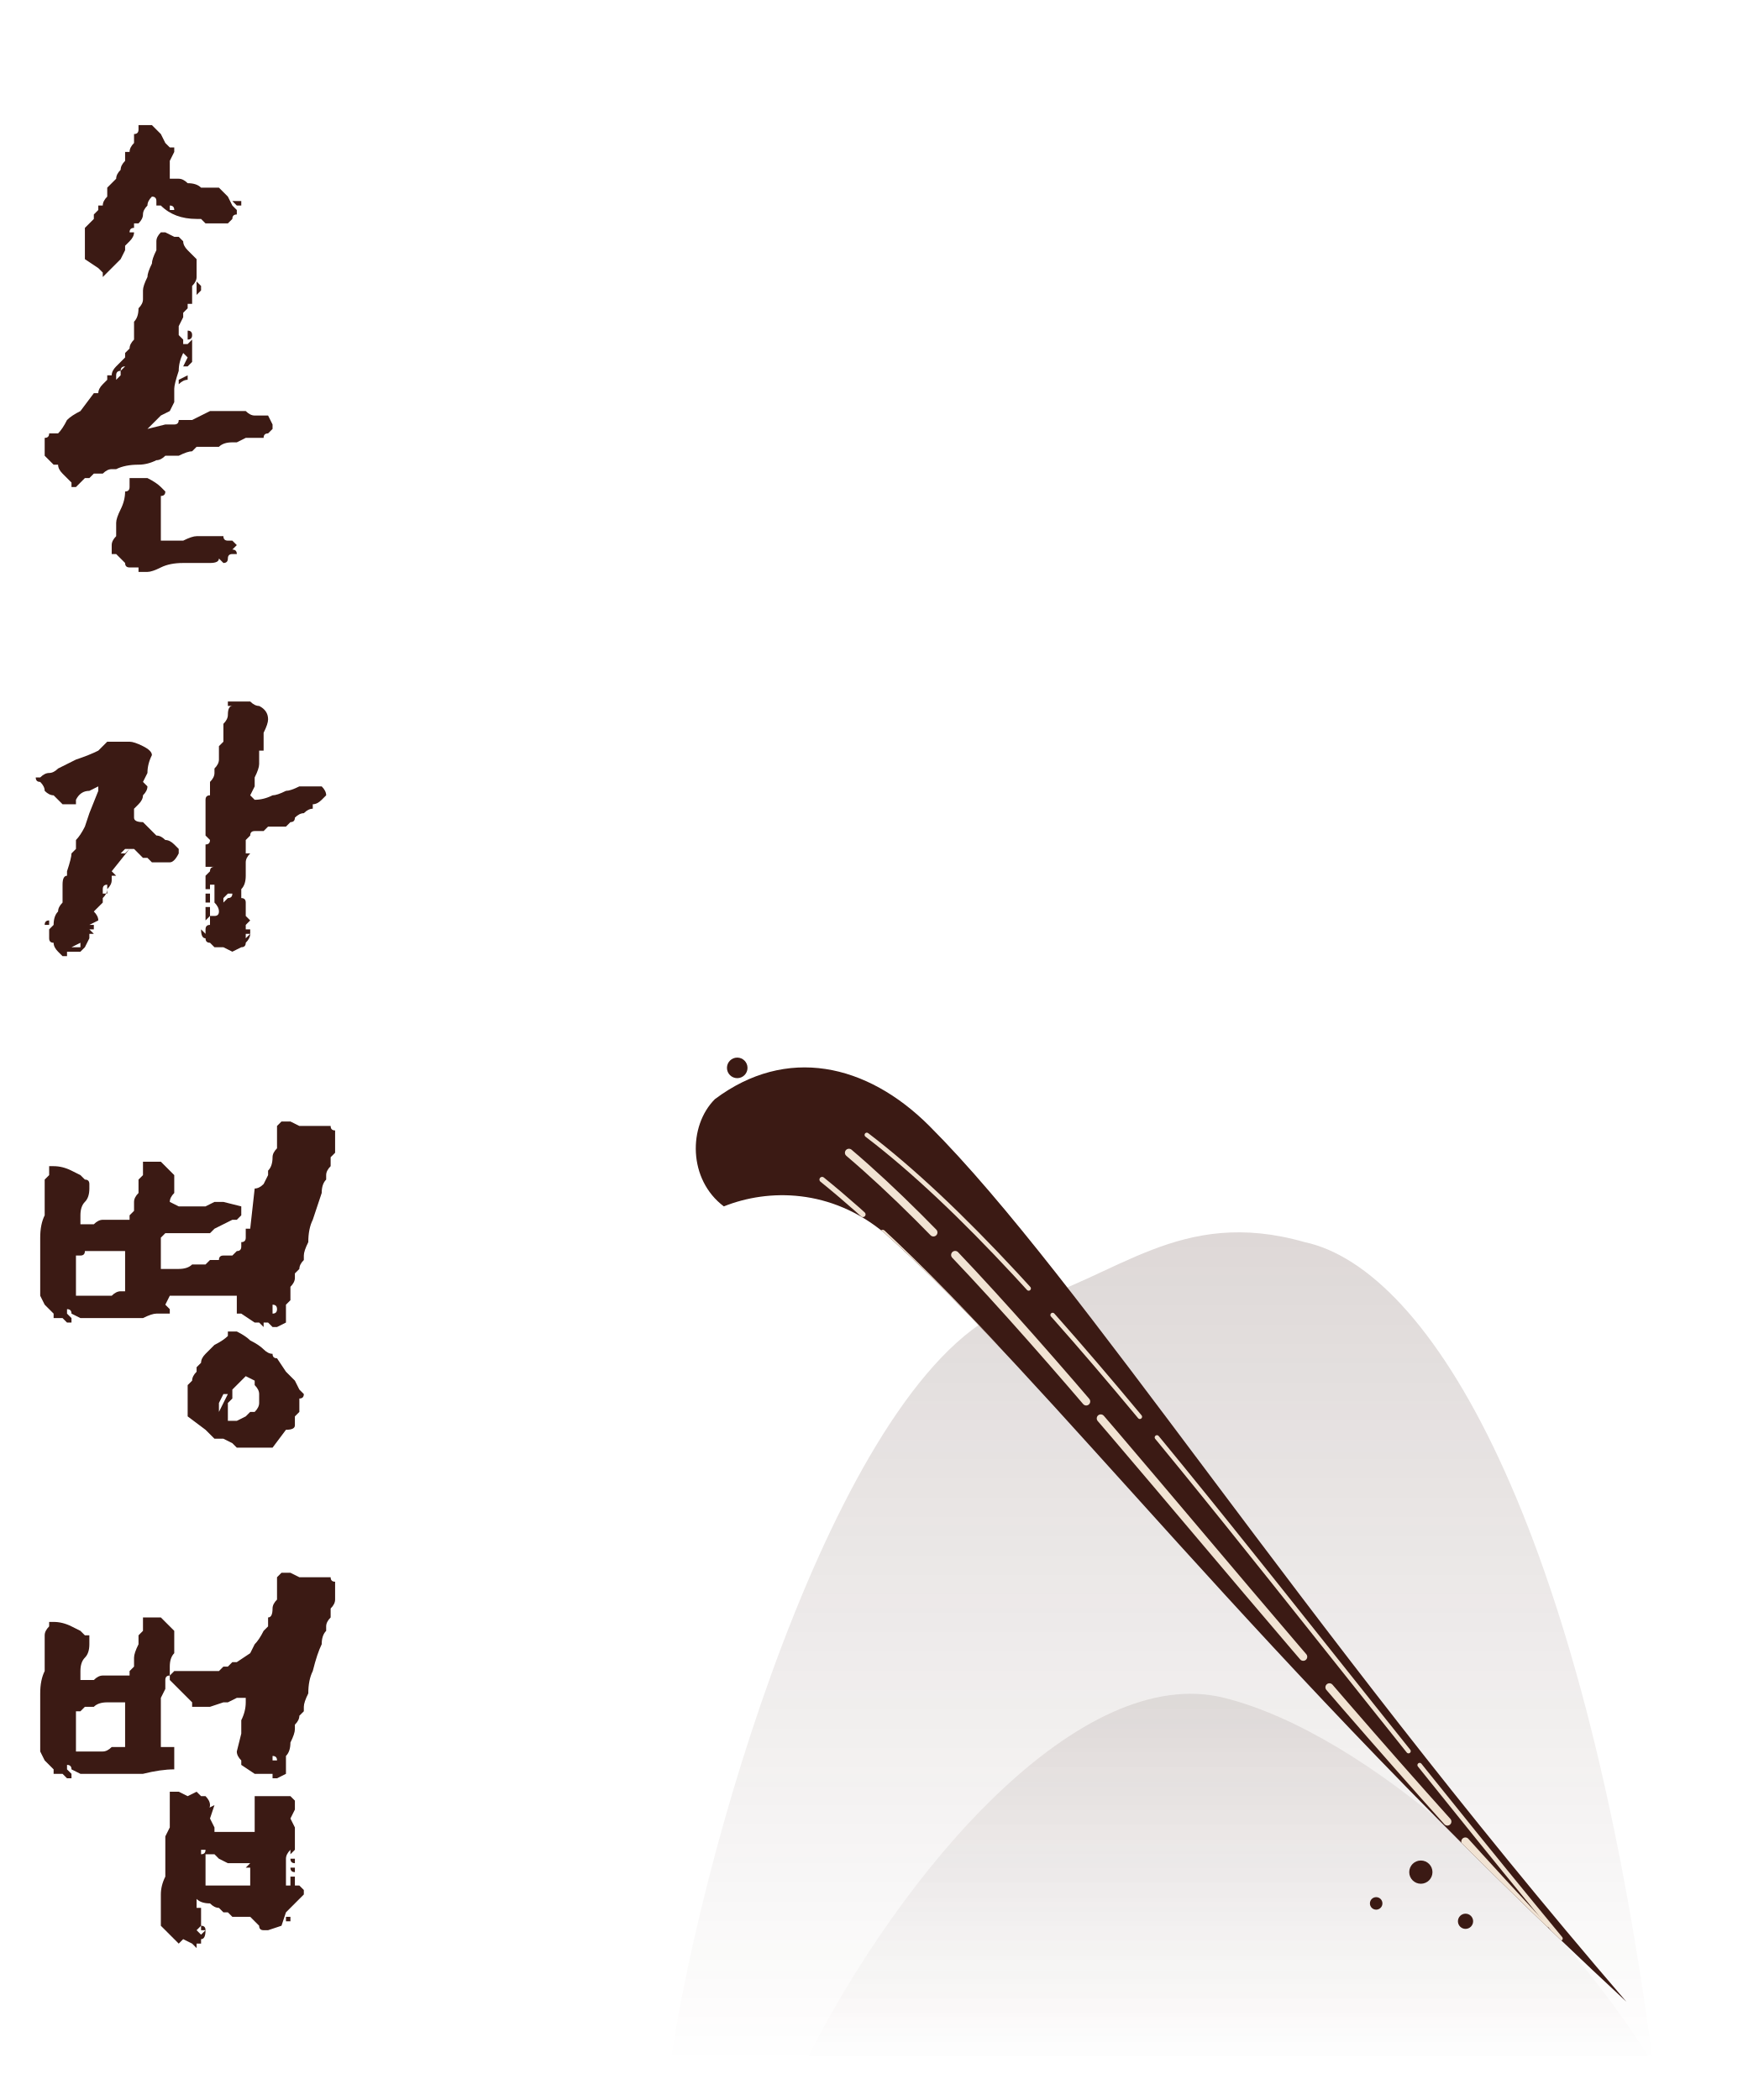
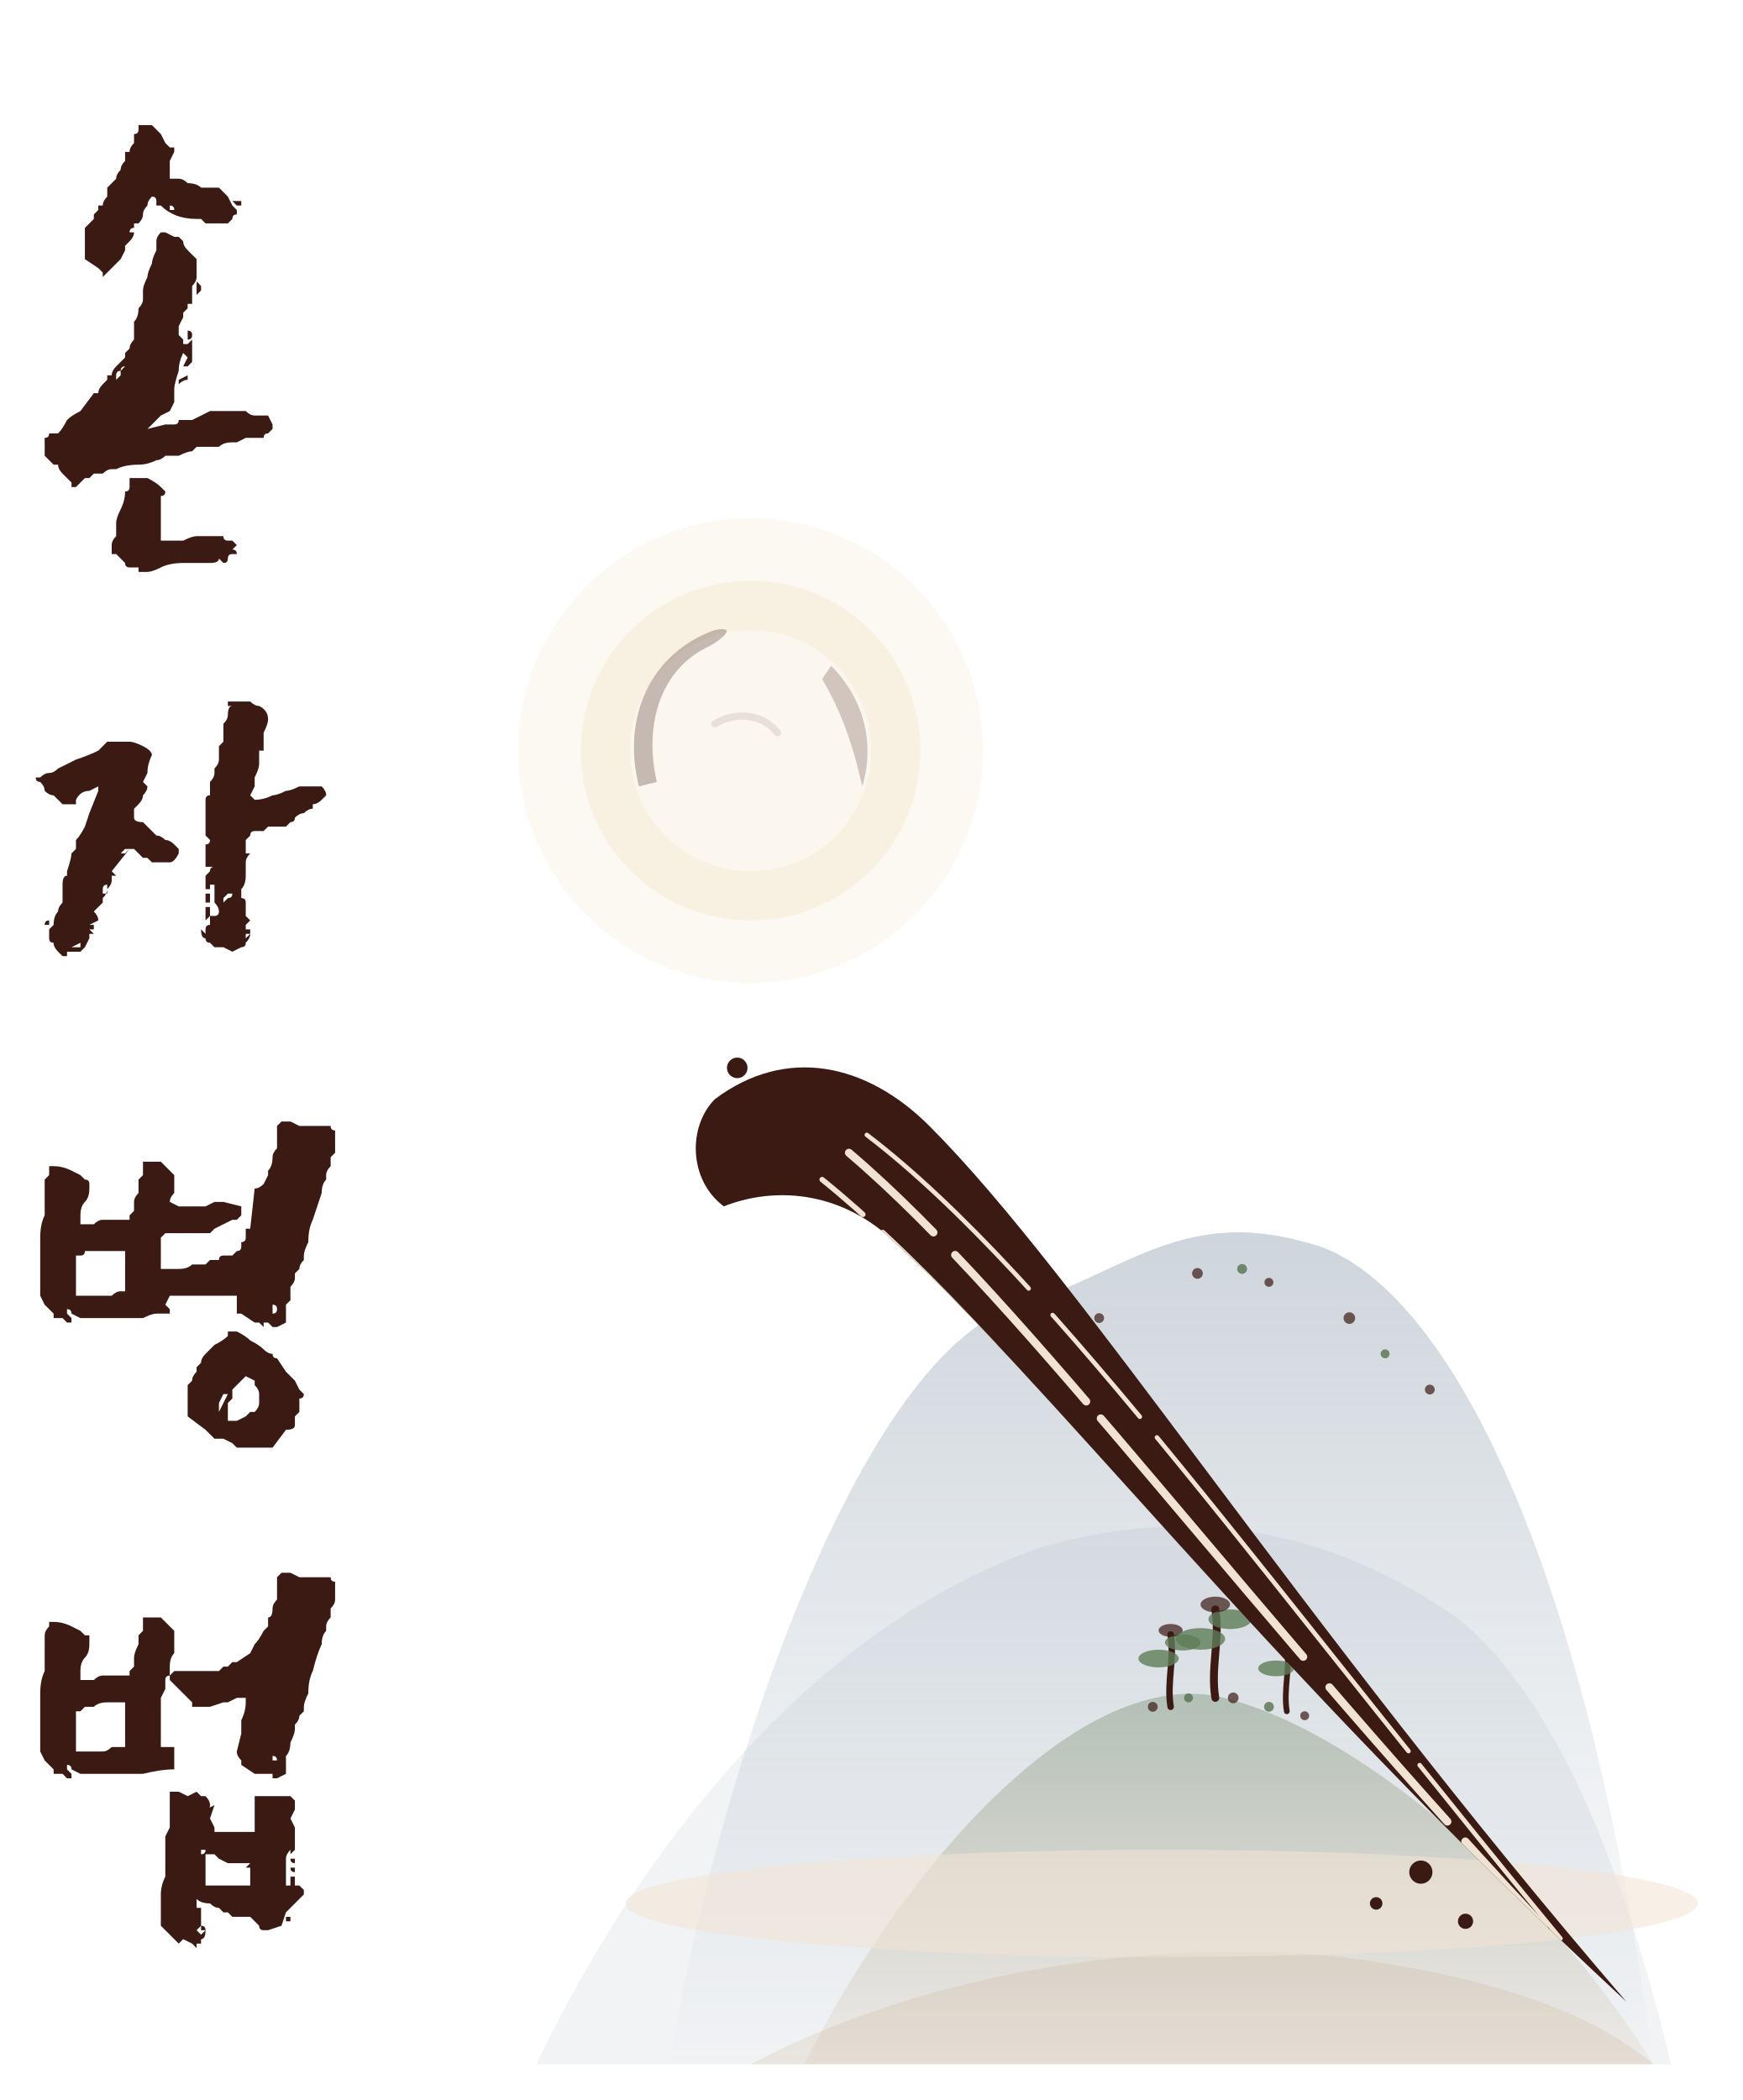
<svg xmlns="http://www.w3.org/2000/svg" viewBox="0 0 390 470" width="390" height="470">
  <defs>
    <linearGradient id="ink-w1" x1="0" y1="0" x2="0" y2="1">
-       <stop offset="0" stop-color="#3B1A14" stop-opacity=".17" />
-       <stop offset="1" stop-color="#3B1A14" stop-opacity="0" />
+       <stop offset="0" stop-color="#6F8397" stop-opacity=".34" />
+       <stop offset="1" stop-color="#6F8397" stop-opacity="0" />
    </linearGradient>
    <linearGradient id="ink-w2" x1="0" y1="0" x2="0" y2="1">
-       <stop offset="0" stop-color="#3B1A14" stop-opacity=".10" />
-       <stop offset="1" stop-color="#3B1A14" stop-opacity="0" />
+       <stop offset="0" stop-color="#5E7D58" stop-opacity=".34" />
+       <stop offset="1" stop-color="#B58856" stop-opacity=".08" />
    </linearGradient>
    <clipPath id="ink-stk">
      <path d="M10 34 C26 22 44 26 58 40 C92 74 140 150 214 236 C132 160 84 96 48 64 C36 54 22 54 12 58 C4 52 4 40 10 34 Z" />
    </clipPath>
  </defs>
+   <g>
+     <circle cx="168" cy="168" r="52" fill="#E3C47F" fill-opacity=".09" />
+     <circle cx="168" cy="168" r="38" fill="#E3C47F" fill-opacity=".15" />
+     <circle cx="168" cy="168" r="27" fill="#FBF6EE" />
+     <path d="M143 176 C139 160 146 146 160 141 C165 140 162 143 158 145 C148 150 144 162 147 175 Z" fill="#3B1A14" fill-opacity=".28" />
+     <path d="M186 149 C193 156 196 166 193 176 C192 172 190 162 184 152 Z" fill="#3B1A14" fill-opacity=".22" />
+     <path d="M160 162 C165 159 171 160 174 164" fill="none" stroke="#3B1A14" stroke-opacity=".1" stroke-width="1.6" stroke-linecap="round" />
+   </g>
  <g transform="translate(150 212) scale(1.0)">
+     <path d="M-30 250 C-4 196 36 150 84 134 C120 124 150 132 176 150 C196 166 212 200 224 250 Z" fill="#6F8397" fill-opacity=".1" />
    <path d="M0 250 C8 196 40 92 78 80 C100 74 114 58 142 66 C170 72 204 128 220 250 Z" fill="url(#ink-w1)" />
    <path d="M30 250 C52 206 92 160 124 168 C156 176 198 214 220 250 Z" fill="url(#ink-w2)" />
+     <path d="M18 250 C60 228 110 222 150 226 C182 230 206 238 220 250 Z" fill="#B58856" fill-opacity=".14" />
+     <g fill="#3B1A14">
+       <circle cx="82" cy="91" r="1.3" fill-opacity=".7" />
+       <circle cx="96" cy="83" r="1.1" fill-opacity=".7" />
+       <circle cx="118" cy="73" r="1.2" fill-opacity=".7" />
+       <circle cx="134" cy="75" r="1" fill-opacity=".7" />
+       <circle cx="152" cy="83" r="1.3" fill-opacity=".7" />
+       <circle cx="170" cy="99" r="1.1" fill-opacity=".7" />
+       <circle cx="108" cy="170" r="1.1" fill-opacity=".7" />
+       <circle cx="126" cy="168" r="1.2" fill-opacity=".7" />
+       <circle cx="142" cy="172" r="1" fill-opacity=".7" />
+     </g>
+     <g fill="#4F6B47">
+       <circle cx="88" cy="87" r="1.2" fill-opacity=".75" />
+       <circle cx="128" cy="72" r="1.1" fill-opacity=".75" />
+       <circle cx="160" cy="91" r="1" fill-opacity=".75" />
+       <circle cx="116" cy="168" r="1" fill-opacity=".75" />
+       <circle cx="134" cy="170" r="1.1" fill-opacity=".75" />
+     </g>
+     <g transform="translate(112 170) scale(0.9)">
+       <path d="M0 0 C-1 -6 1 -12 0 -18" fill="none" stroke="#3B1A14" stroke-width="1.6" stroke-linecap="round" />
+       <ellipse cx="-3" cy="-12" rx="5" ry="2.2" fill="#5E7D58" fill-opacity=".8" />
+       <ellipse cx="3" cy="-16" rx="4.4" ry="2" fill="#5E7D58" fill-opacity=".8" />
+       <ellipse cx="0" cy="-19" rx="3" ry="1.6" fill="#3B1A14" fill-opacity=".7" />
+     </g>
+     <g transform="translate(122 168) scale(1.1)">
+       <path d="M0 0 C-1 -6 1 -12 0 -18" fill="none" stroke="#3B1A14" stroke-width="1.6" stroke-linecap="round" />
+       <ellipse cx="-3" cy="-12" rx="5" ry="2.2" fill="#5E7D58" fill-opacity=".8" />
+       <ellipse cx="3" cy="-16" rx="4.4" ry="2" fill="#5E7D58" fill-opacity=".8" />
+       <ellipse cx="0" cy="-19" rx="3" ry="1.6" fill="#3B1A14" fill-opacity=".7" />
+     </g>
+     <g transform="translate(138 171) scale(0.8)">
+       <path d="M0 0 C-1 -6 1 -12 0 -18" fill="none" stroke="#3B1A14" stroke-width="1.6" stroke-linecap="round" />
+       <ellipse cx="-3" cy="-12" rx="5" ry="2.2" fill="#5E7D58" fill-opacity=".8" />
+       <ellipse cx="3" cy="-16" rx="4.4" ry="2" fill="#5E7D58" fill-opacity=".8" />
+       <ellipse cx="0" cy="-19" rx="3" ry="1.6" fill="#3B1A14" fill-opacity=".7" />
+     </g>
+     <ellipse cx="110" cy="214" rx="120" ry="12" fill="#F1E3D3" fill-opacity=".55" />
    <path d="M10 34 C26 22 44 26 58 40 C92 74 140 150 214 236 C132 160 84 96 48 64 C36 54 22 54 12 58 C4 52 4 40 10 34 Z" fill="#3B1A14" />
    <g clip-path="url(#ink-stk)" fill="none" stroke="#F1E3D3" stroke-linecap="round">
      <path d="M40 46 C80 80 130 150 200 224" stroke-width="1.8" stroke-dasharray="26 7 44 5 70 9 40 6" />
      <path d="M34 52 C76 86 122 150 186 214" stroke-width="1.2" stroke-dasharray="12 6 36 5 60 12" />
      <path d="M44 42 C86 74 136 146 206 230" stroke-width="1" stroke-dasharray="50 8 30 6 90 4" />
    </g>
    <g fill="#3B1A14">
      <circle cx="15" cy="27" r="2.3" />
      <circle cx="168" cy="207" r="2.6" />
      <circle cx="178" cy="218" r="1.7" />
      <circle cx="158" cy="214" r="1.4" />
    </g>
  </g>
  <g fill="#3B1A14">
    <path d="M10 99Q10 99 10 98Q11 98 11 97L12 97H13Q14 96 15 94Q16 93 18 92L21 88Q21 88 22 88Q22 87 23 86Q23 86 24 85Q24 85 24 84Q24 84 25 84Q25 83 26 82L28 80L28 79Q29 78 29 78Q29 77 30 76Q30 75 30 75Q30 74 30 74Q30 73 30 72Q31 71 31 69Q32 68 32 67Q32 65 32 65Q32 64 33 62Q33 61 34 59Q34 58 35 56Q35 55 35 54V54Q35 53 36 52Q36 52 37 52Q37 52 39 53Q40 53 40 53L41 54Q41 55 42 56Q43 57 44 58V61L44 62Q44 63 43 64Q43 65 43 65V68L42 68V68Q42 68 42 69L41 70V71L40 73V75Q40 75 41 76L41 77H42L43 76V81L42 82H41L42 80L41 79Q40 81 40 83Q39 86 39 87L39 90L38 92Q38 92 36 93L35 94L34 95L33 96L37 95H38Q38 95 39 95Q40 95 40 94Q41 94 42 94Q43 94 43 94L47 92H53Q54 92 55 92Q56 93 57 93Q58 93 59 93Q60 93 60 93L61 95V96Q61 96 60 97Q59 97 59 98L58 98Q58 98 57 98Q56 98 55 98L53 99Q53 99 52 99Q50 99 49 100Q47 100 46 100Q44 100 44 100Q44 100 43 101Q42 101 40 102Q39 102 37 102Q36 103 35 103Q33 104 31 104Q28 104 26 105Q26 105 25 105Q24 105 23 106Q22 106 21 106Q20 107 20 107L19 107Q18 108 17 109H16L16 108Q15 107 14 106Q13 105 13 104L12 104L10 102ZM19 54Q19 54 19 53Q19 53 19 52L19 51L21 49L21 48L22 47Q22 47 22 46L23 46Q23 45 24 44Q24 42 24 42L25 41Q25 41 26 40Q26 39 27 38Q27 37 28 36Q28 35 28 34Q28 34 29 34Q29 33 30 32Q30 31 30 30Q31 30 31 29V28Q32 28 32 28Q33 28 34 28L36 30L37 32L38 33Q38 33 39 33Q39 34 39 34L38 36V40Q39 40 40 40Q41 40 42 41Q44 41 45 42Q46 42 47 42Q48 42 49 42Q50 43 51 44Q51 44 51 44L52 46L53 47L53 48Q52 48 52 49Q52 49 52 49L51 50H50V50H47Q47 50 46 50Q46 50 45 49L44 49Q39 49 36 46L35 46Q35 46 35 45Q35 44 34 44H34Q33 45 33 46Q32 47 32 48Q32 49 31 50Q31 50 30 50L30 51L30 52Q30 52 30 52Q30 53 29 54Q29 54 28 55Q28 56 28 56Q28 56 27 58Q26 59 25 60L23 62Q23 61 23 61Q23 61 22 60L19 58L19 56Q19 56 19 56Q19 55 19 55ZM31 128Q31 128 31 127Q30 127 29 127Q28 127 28 126Q28 126 27 125Q27 125 26 124Q25 124 25 124Q25 124 25 124Q25 124 25 124L25 122Q25 122 25 122Q25 122 25 122Q25 121 26 120Q26 118 26 117Q26 117 26 117Q26 116 27 114Q28 112 28 110Q29 110 29 109Q29 108 29 107H33Q35 108 36 109Q37 110 37 110V110V110Q37 111 36 111Q36 112 36 113Q36 114 36 115Q36 116 36 116Q36 116 36 117Q36 118 36 118Q36 119 36 120Q36 120 36 121Q39 121 41 121Q43 120 44 120Q45 120 46 120Q48 120 49 120Q49 120 50 120Q50 121 51 121Q52 121 52 121Q53 122 53 122Q52 123 52 123Q53 123 53 124Q52 124 52 124Q51 124 51 125Q51 125 51 125Q51 126 50 126L49 125Q49 126 47 126H46Q45 126 44 126Q42 126 41 126Q38 126 36 127Q34 128 33 128Q33 128 32 128Q31 128 31 128ZM28 82Q27 82 27 83Q26 83 26 84V85L27 84Q27 84 27 83L28 82ZM42 84Q42 85 42 85Q41 85 40 86V85L42 84ZM44 66V65Q44 64 44 64Q44 64 44 63L45 64V65ZM54 45Q54 45 54 46Q54 46 54 46H53L52 45ZM42 74Q43 74 43 75Q43 76 42 76Q42 76 42 75Q42 74 42 74ZM38 46Q38 46 38 47Q38 47 38 47Q39 47 39 47Q39 47 39 47Q39 47 39 47Q39 46 38 46ZM30 51Q29 51 29 52Q29 52 30 52Q30 52 30 52Q30 51 30 51Z" />
    <path d="M11 209Q11 209 11 209Q11 209 11 208Q11 208 12 207Q12 205 13 204Q13 203 14 202Q14 200 14 200Q14 199 14 198Q14 196 15 196Q15 196 15 195Q15 195 15 195Q16 192 16 191Q17 190 17 190Q17 189 17 188Q18 187 19 185L20 182L22 177V176Q22 176 20 177Q18 177 17 179Q17 180 17 180Q17 180 16 180Q16 180 15 180Q15 180 15 180Q14 180 14 180H14Q13 179 12 178Q11 178 10 177Q10 176 9 175Q8 175 8 174Q8 174 9 174Q10 173 11 173Q12 173 13 172Q15 171 17 170Q20 169 22 168Q23 167 24 166Q24 166 25 166Q26 166 27 166Q28 166 28 166Q28 166 28 166V166Q28 166 28 166Q28 166 29 166Q30 166 32 167Q34 168 34 169Q33 171 33 173Q32 175 32 175Q32 175 33 176Q33 177 32 178Q32 179 31 180Q31 180 30 181Q30 182 30 183Q30 184 32 184Q33 185 34 186Q34 186 35 187Q36 187 37 188Q38 188 39 189Q40 190 40 190V190V190Q40 191 40 191Q39 191 39 191H40H40Q39 193 38 193Q37 193 36 193Q35 193 35 193Q35 193 34 193Q34 193 33 192Q33 192 32 192Q31 191 31 191Q30 190 30 190H30H29L25 195Q25 195 25 195Q26 196 26 196H26Q25 196 25 196Q25 197 25 197Q25 198 24 199Q24 200 23 201V202Q23 202 22 203Q21 204 21 204Q22 205 22 206L20 207V207Q20 207 21 207Q21 207 21 208Q21 208 20 208Q20 208 20 208Q21 209 21 209Q21 209 20 209Q20 209 20 210L19 212L20 212Q20 212 19 212Q19 212 18 213L18 213Q17 213 16 213Q16 213 16 213H15V212Q15 213 15 213Q15 214 15 214Q15 214 16 214Q16 214 15 214Q15 214 15 214Q15 214 14 214Q14 214 13 213Q12 212 12 211Q11 211 11 210Q11 209 11 209ZM46 209 46 208Q46 207 47 207Q47 206 47 205H48Q49 205 49 204Q49 203 48 202Q48 200 48 199Q48 198 48 198Q47 198 47 198Q47 198 47 198L47 199Q47 199 46 199Q46 199 46 199L46 199V197H46L46 196Q46 196 46 196Q46 196 46 196Q47 195 47 195Q47 194 48 194Q48 194 47 194Q47 194 46 194Q46 194 46 194Q46 194 46 193L46 193Q46 193 46 192Q46 192 46 191Q46 190 46 190Q46 189 46 189Q47 189 47 188Q47 188 47 188Q47 188 46 187V181Q46 182 46 183V179Q46 179 46 179Q46 178 47 178Q47 176 47 175Q48 174 48 173Q48 172 48 172Q49 171 49 170Q49 170 49 169Q49 168 49 168Q49 167 49 167Q50 166 50 166Q50 166 50 166Q50 165 50 165V165Q50 165 50 164Q50 163 50 162Q51 161 51 160Q51 158 52 158L51 158Q51 158 51 158Q51 157 51 157Q52 157 52 157V157Q52 157 53 157Q54 157 56 157Q57 158 58 158Q60 159 60 161Q60 162 59 164Q59 166 59 168Q58 168 58 168Q58 168 58 169Q58 170 58 171Q58 172 57 174Q57 174 57 174Q57 174 57 174Q57 174 57 174Q57 175 57 176Q57 176 56 178L57 179Q59 179 61 178Q62 178 64 177Q65 177 67 176Q68 176 70 176Q72 176 72 176Q73 177 73 178Q73 178 73 178Q72 179 72 179Q71 180 70 180Q70 181 70 181Q69 181 68 182Q67 182 66 183Q66 184 65 184Q64 185 64 185Q63 185 62 185Q62 185 60 185Q60 185 59 186Q58 186 58 186V186Q58 186 57 186Q57 186 57 186Q56 186 56 187Q55 188 55 188Q55 189 55 189Q55 190 55 190Q55 191 55 191Q55 191 56 191Q55 192 55 193Q55 194 55 195Q55 196 55 196Q55 196 55 196Q55 198 54 199Q54 199 54 200H54Q54 200 54 201Q55 201 55 202Q55 204 55 204L55 205H55Q55 205 56 206Q56 206 55 207Q55 208 55 208L56 208Q56 208 56 209Q56 209 56 209Q56 210 55 211Q55 212 54 212L52 213L50 212Q49 212 48 212Q47 211 47 211Q46 211 46 210Q45 210 45 208ZM46 201Q46 200 46 200Q47 200 47 200L47 200L47 201Q47 201 47 202V202V202Q46 202 46 202Q46 201 46 201ZM50 200Q50 200 50 200Q50 201 50 201V202Q50 202 51 201Q52 201 52 200H51Q51 200 51 200Q51 200 50 201ZM23 200Q23 200 24 200Q24 199 24 198V198Q24 198 24 198Q24 198 24 198Q23 198 23 199Q23 200 23 200ZM46 203H47Q47 204 47 205Q47 205 46 206L46 206ZM29 190Q28 190 28 190Q28 190 28 190Q28 190 28 190Q27 191 27 191H28Q28 191 28 191Q28 191 28 191Q29 190 29 190ZM16 212 18 212 18 211ZM17 214Q17 214 17 215V214ZM56 209Q55 209 55 209Q55 209 55 209V210ZM50 199Q50 198 50 198V198H50ZM22 201Q22 201 22 201L22 201H22ZM11 207Q11 207 11 207H10Q10 206 11 206ZM50 203H50V203H50ZM27 190H28V190ZM25 196H25V196Z" />
    <path d="M9 282 9 277Q9 274 10 272Q10 270 10 269V267Q10 267 10 266Q10 265 10 264Q10 264 11 263Q11 262 11 261L12 261H12Q14 261 16 262Q18 263 18 263L19 264Q19 264 19 264Q20 264 20 265L20 265L20 266Q20 268 19 269Q18 270 18 272V273L18 274H19Q19 274 21 274Q22 273 23 273H27L28 273Q28 273 28 273Q29 273 29 273L29 272Q29 272 30 271Q30 270 30 269Q30 268 31 267Q31 266 31 265Q31 265 31 264Q31 264 32 263Q32 262 32 261Q32 260 32 260L33 260L35 260H36L37 261L39 263V264Q39 266 39 267Q38 268 38 269L40 270Q40 270 40 270H46L48 269Q48 269 49 269Q49 269 50 269L54 270L54 272Q54 272 53 273Q52 273 52 273L50 274Q50 274 48 275Q47 276 47 276Q46 276 46 276Q45 276 44 276Q43 276 42 276Q41 276 41 276H38Q38 276 37 276Q36 277 36 277Q36 278 36 278V284H39Q39 284 40 284Q42 284 43 283Q44 283 46 283Q47 282 47 282Q47 282 48 282L49 282Q49 281 50 281Q51 281 52 281Q52 281 53 280Q54 280 54 279Q54 279 54 278Q55 278 55 277Q55 276 55 275Q55 275 56 275L57 266Q58 266 59 265L60 263Q60 263 60 262Q61 261 61 259Q61 258 62 257Q62 256 62 255V252L63 251H65L67 252H73Q73 252 74 252Q74 253 75 253L75 254V255L75 256Q75 257 75 258Q75 258 74 259Q74 260 74 261Q73 262 73 263Q73 264 73 264Q72 265 72 267Q71 270 70 273Q69 275 69 278Q68 280 68 281Q68 281 68 282Q67 283 67 284Q67 284 66 285Q66 286 66 286Q66 287 65 288Q65 289 65 290Q65 290 65 291Q65 291 64 292L64 294V296L62 297L61 297Q61 297 61 297Q60 296 60 296H59Q59 297 59 297Q59 297 58 296Q58 296 57 296H57L54 294Q54 294 54 294Q53 294 53 294L53 289L53 290Q52 290 52 290Q51 290 50 290Q48 290 48 290Q47 290 46 290H38L38 290L37 292L38 293V294L37 294Q37 294 35 294Q34 294 32 295Q30 295 28 295Q26 295 24 295L22 295L20 295L18 295L16 294Q16 294 16 294Q16 293 15 293V294L16 295V296H15L14 295H12L12 294L10 292L9 290ZM42 312 42 311Q42 311 42 310Q42 310 42 310Q42 310 43 309Q43 308 44 307Q44 306 44 306Q45 305 45 305Q45 304 46 303L46 303Q47 302 48 301Q50 300 51 299L51 298H53Q55 299 56 300Q58 301 59 302Q60 303 61 303Q61 304 62 304L64 307L66 309L67 311L68 312V312Q68 313 67 313Q67 314 67 314L67 316L66 317Q66 318 66 319Q66 320 64 320L61 324H59L58 324L57 324H53L52 323Q52 323 50 322Q48 322 48 322L46 320L42 317L42 316ZM17 288Q17 288 17 289Q17 289 17 290H22Q22 290 23 290Q24 290 25 290Q26 289 27 289Q28 289 28 289L28 284L28 280H24Q22 280 21 280Q20 280 19 280Q19 281 18 281Q18 281 17 281Q17 282 17 283Q17 284 17 285ZM51 318H53L55 317Q55 317 56 316L57 316Q58 315 58 314Q58 313 58 312V312Q58 311 57 310Q57 310 57 309L55 308Q55 308 54 309Q53 310 53 310L53 310Q53 310 52 311Q52 312 52 313Q51 314 51 314Q51 315 51 316V317ZM50 312 49 314V316L51 312ZM61 292Q61 292 61 292Q61 293 61 293Q61 294 61 294Q62 294 62 293Q62 292 61 292Z" />
    <path d="M9 384 9 379Q9 376 10 374Q10 372 10 371V369Q10 369 10 368Q10 367 10 366Q10 365 11 364Q11 364 11 363L12 363H12Q14 363 16 364Q18 365 18 365L19 366Q19 366 19 366Q20 366 20 366L20 367L20 368Q20 370 19 371Q18 372 18 374V375L18 376H19Q19 376 21 376Q22 375 23 375H27L28 375Q28 375 28 375Q29 375 29 375L29 374Q29 374 30 373Q30 372 30 371Q30 370 31 368Q31 368 31 367Q31 367 31 366Q31 366 32 365Q32 364 32 363Q32 362 32 362L33 362L35 362H36L37 363L39 365V366Q39 368 39 370Q38 371 38 373L38 375Q37 375 37 376Q37 377 37 378L36 380Q36 380 36 382Q36 383 36 385Q36 387 36 388Q36 390 36 391H38L39 391L39 392L39 394L39 395V396L39 396Q36 396 32 397Q28 397 24 397L22 397L20 397L18 397L16 396Q16 396 16 396Q16 395 15 395V396L16 397V398H15L14 397H12L12 396L10 394L9 392ZM40 435 37 432 37 432 36 431Q36 430 36 429V429Q36 428 36 427Q36 425 36 424Q36 422 37 420Q37 419 37 418V417Q37 417 37 415Q37 414 37 414V411Q37 411 38 409Q38 408 38 408V401L40 401L42 402L44 401H44Q44 401 45 402L46 402Q47 403 47 404Q47 405 46 405L48 404L47 407L48 409L48 410Q49 410 49 410Q50 410 51 410L52 410H57Q57 410 57 409Q57 408 57 408L57 405V402Q57 402 58 402Q59 402 60 402L63 402L64 402Q64 402 65 402Q66 403 66 403V405L65 407L66 409Q66 410 66 412Q66 413 66 414L65 415L65 413Q65 414 65 414Q64 415 64 416V422L65 422V420L66 420L66 422H67L68 423V424L67 425L65 427L64 428L63 431L60 432L59 432Q58 432 58 431Q58 431 57 430Q57 430 56 429Q56 429 56 429H52L51 428Q51 428 51 428Q50 428 50 428L49 427Q48 427 47 426Q45 426 44 425L44 427H45V428L45 429H45V430Q45 430 45 431Q44 432 44 432L45 433L46 432Q46 434 45 434Q45 435 45 435Q45 435 44 435Q44 436 44 436L43 435L41 434ZM62 398 61 398Q61 398 61 397Q60 397 60 397H59Q59 397 59 397Q59 397 58 397Q58 397 57 397H57L54 395Q54 395 54 394Q53 393 53 392L54 388Q54 386 54 385Q55 383 55 381V380L53 380Q51 381 51 381Q50 381 50 381L47 382Q46 382 46 382Q45 382 45 382Q44 382 43 382L43 381Q42 380 42 380L38 376V375L39 374H43Q43 374 43 374Q44 374 44 374L46 374L46 374Q47 374 48 374Q49 374 49 374L50 373Q51 373 51 373L52 372Q52 372 53 372L56 370Q57 368 57 368Q58 367 59 365L60 364Q60 364 60 362Q61 362 61 360Q61 359 62 358Q62 356 62 356V353L63 352H65L67 353H73Q73 353 74 353Q74 354 75 354L75 355V356L75 357Q75 358 75 358Q75 359 74 360Q74 361 74 362Q73 363 73 364Q73 364 73 365Q72 366 72 368Q71 370 70 374Q69 376 69 379Q68 381 68 382Q68 382 68 383Q67 384 67 384Q67 385 66 386Q66 387 66 387Q66 388 65 390Q65 392 64 393L64 395V397ZM17 390Q17 390 17 391Q17 391 17 392H22Q22 392 23 392Q24 392 25 391Q26 391 27 391Q28 391 28 391L28 386L28 381H24Q22 381 21 382Q20 382 19 382Q19 382 18 383Q18 383 17 383Q17 383 17 385Q17 386 17 387ZM46 415Q46 416 46 417Q46 419 46 419V422L47 422H49L51 422H56L56 420L56 420Q56 419 56 418L55 418L56 417V417H51L49 416L48 415ZM61 393Q61 393 61 393Q61 393 61 394Q61 394 61 394Q62 394 62 394Q62 393 61 393ZM65 429 65 430H64V429L65 429ZM45 431Q46 431 46 432Q46 432 45 432Q45 432 45 432Q45 431 45 431ZM66 418Q66 418 66 418Q66 419 66 419Q65 419 65 418Q65 418 66 418ZM45 414Q45 414 45 414Q45 415 45 415Q46 415 46 414Q46 414 45 414ZM45 417Q45 417 45 417Q45 417 45 417Q46 417 46 417Q46 417 45 417ZM66 416Q66 416 66 416Q66 417 66 417Q65 417 65 416Q65 416 66 416Z" />
  </g>
</svg>
